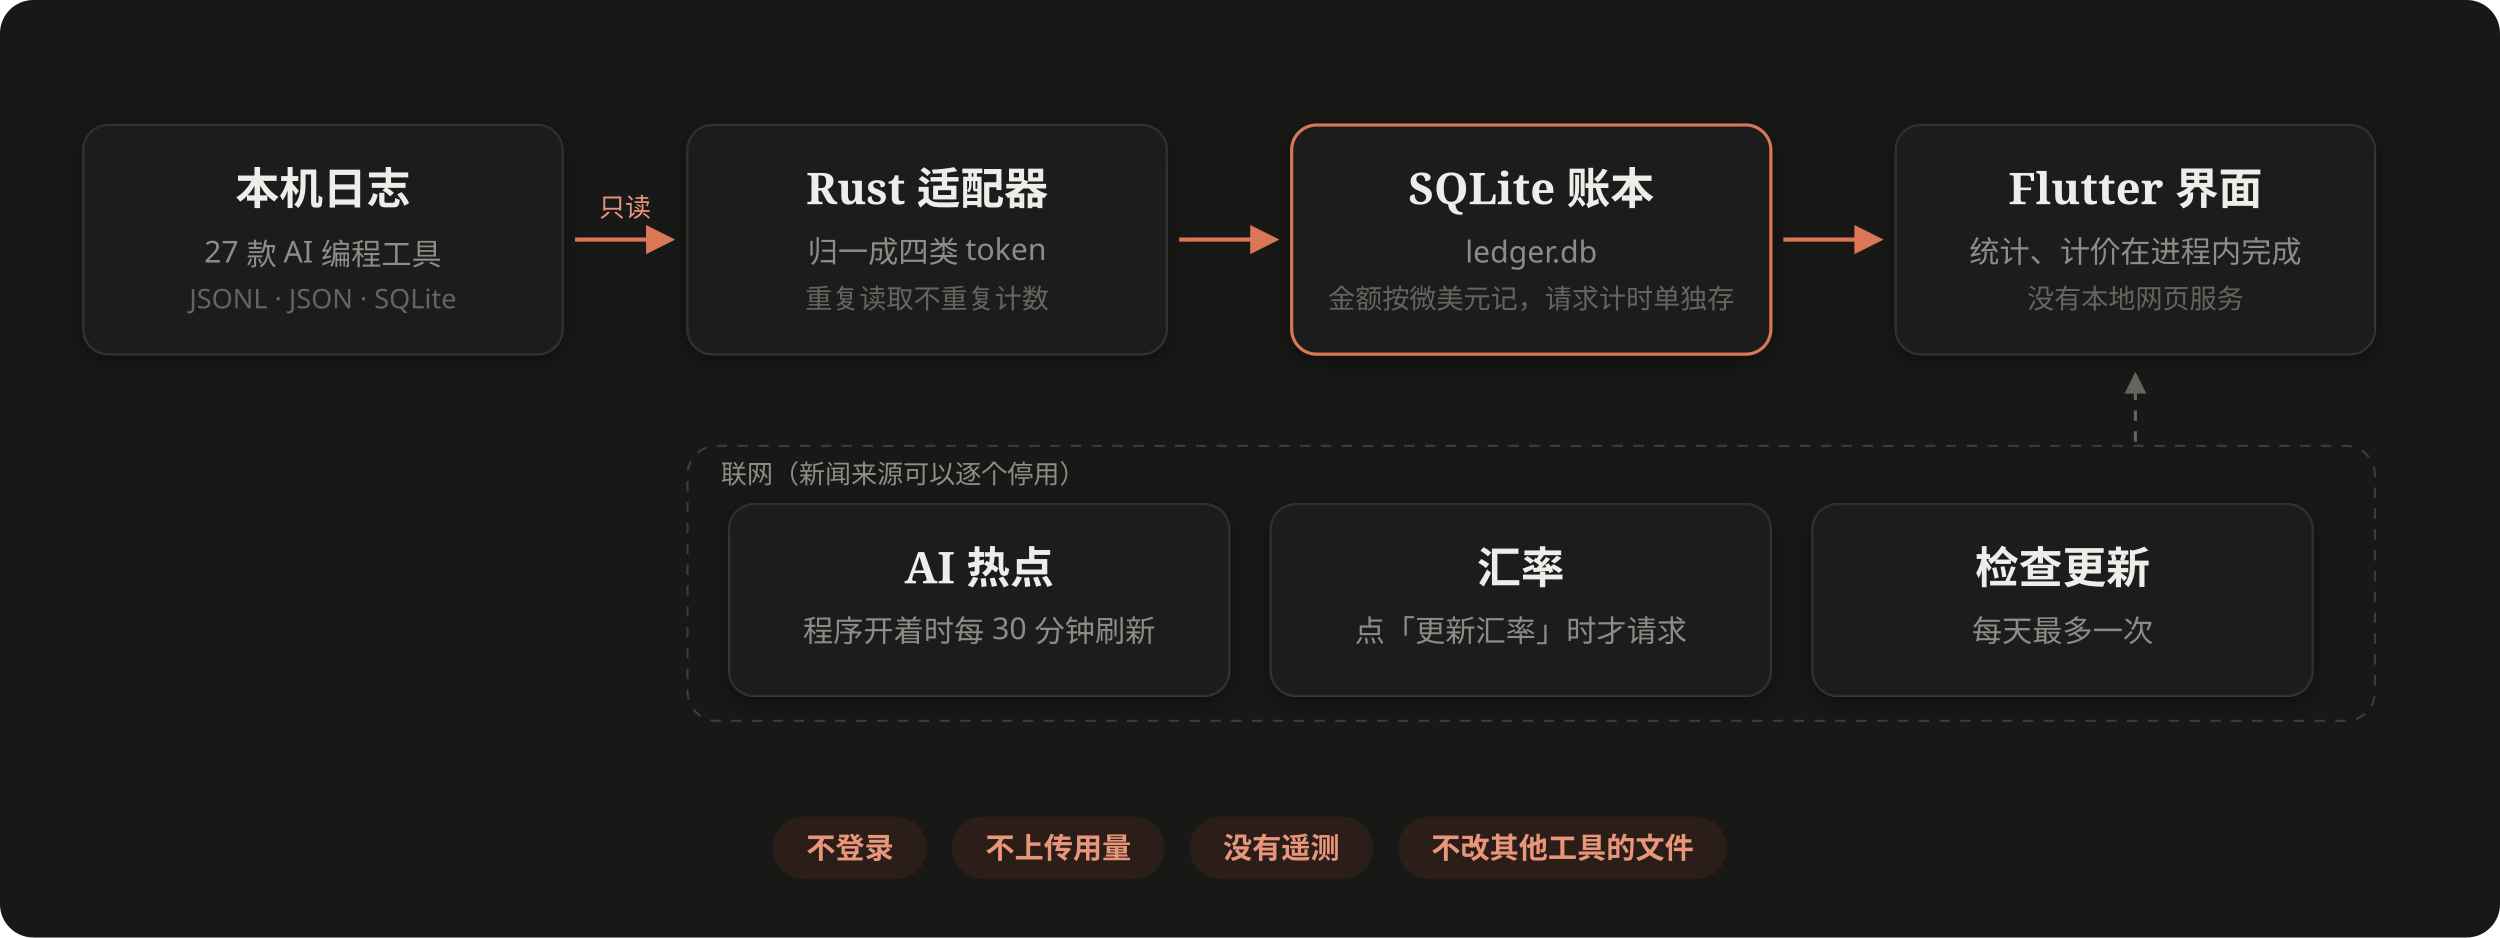
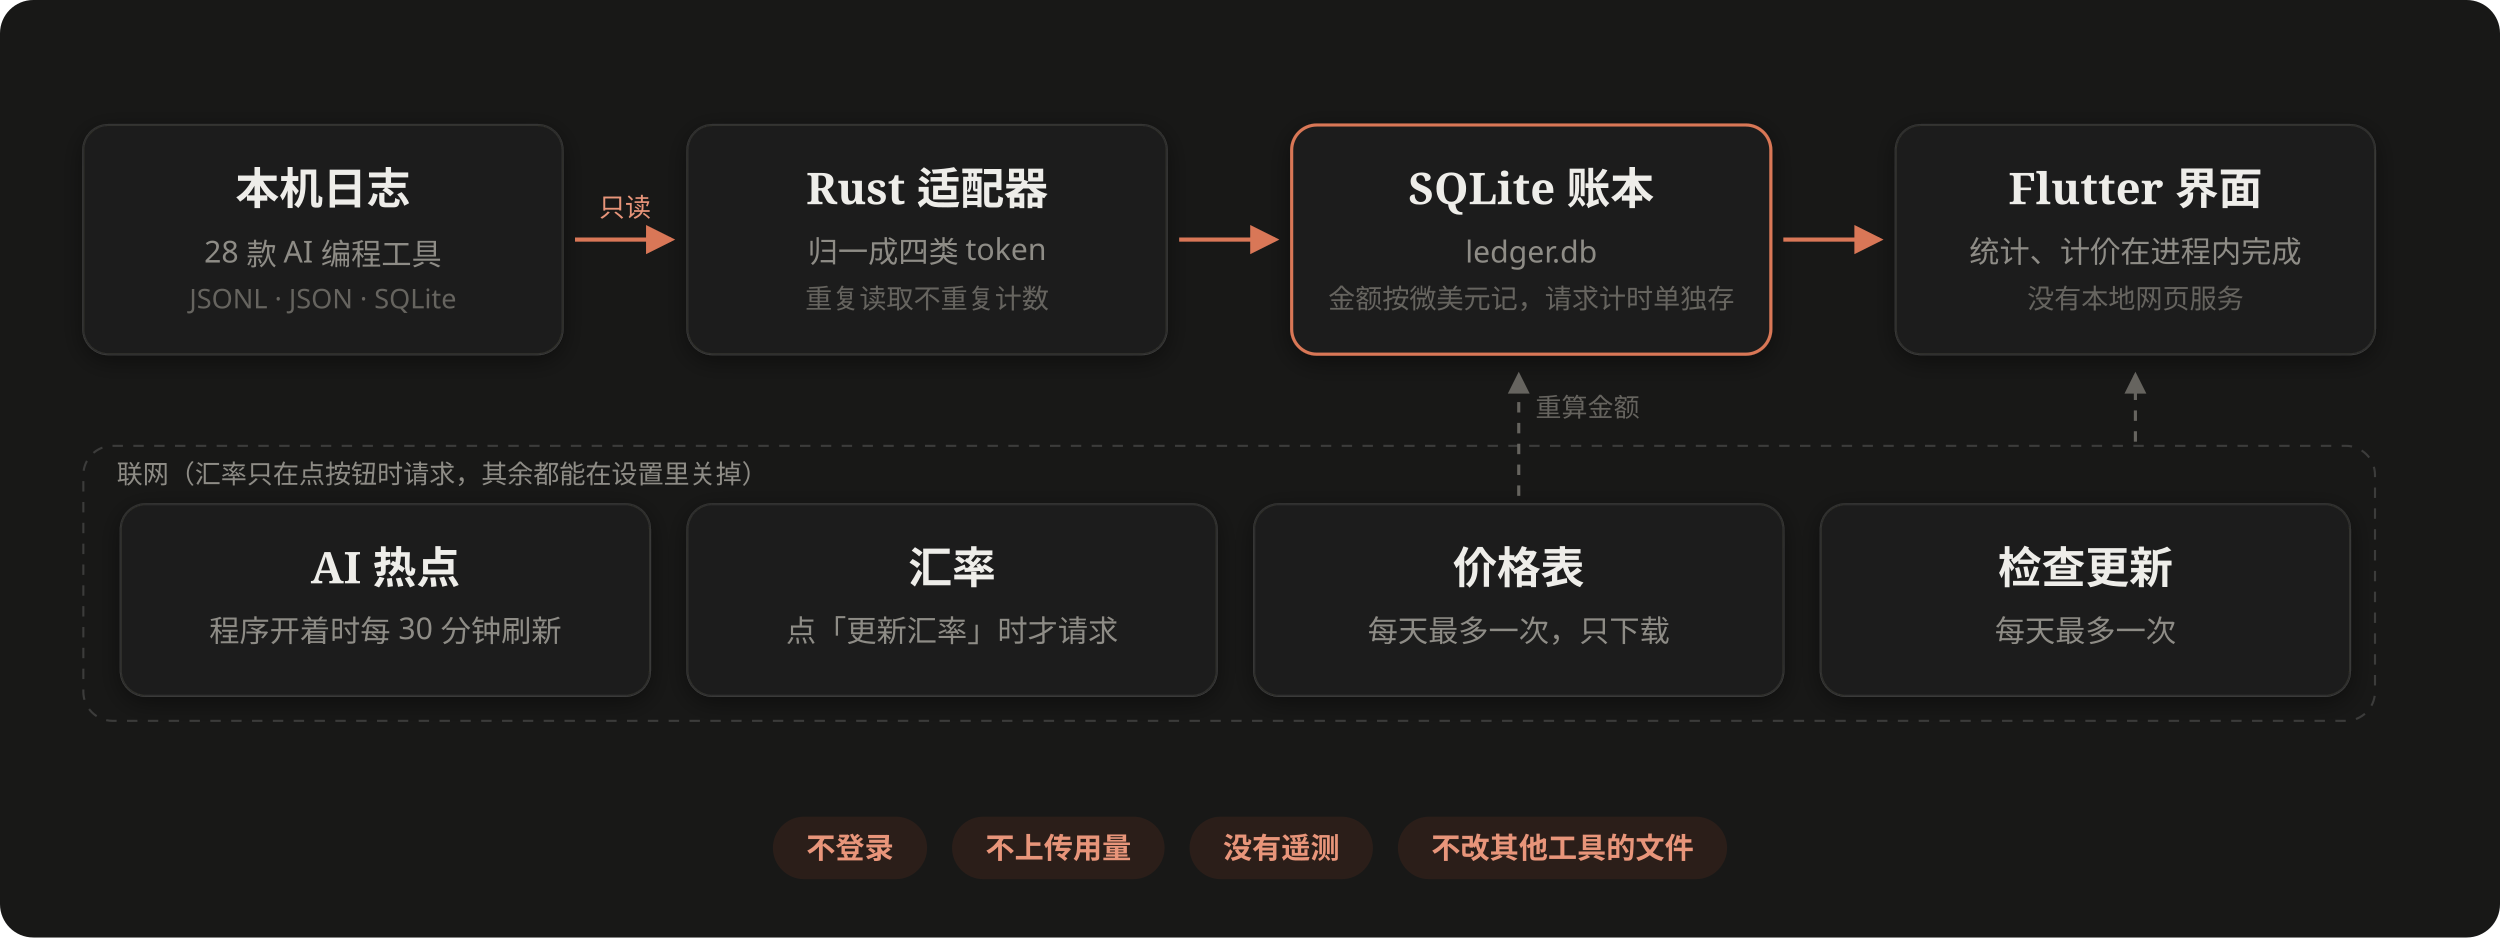
<svg xmlns="http://www.w3.org/2000/svg" viewBox="0 0 1200 450" width="1200" height="450" role="img">
  <rect width="1200" height="450" rx="16" fill="#181817" />
  <defs>
    <marker id="hA" viewBox="0 0 10 10" refX="8.5" refY="5" markerWidth="7" markerHeight="7" orient="auto-start-reverse">
      <path d="M0 0L10 5L0 10z" fill="#d97757" />
    </marker>
    <marker id="mA" viewBox="0 0 10 10" refX="8.5" refY="5" markerWidth="7" markerHeight="7" orient="auto-start-reverse">
      <path d="M0 0L10 5L0 10z" fill="#66645f" />
    </marker>
    <filter id="sA" x="-10%" y="-20%" width="120%" height="150%">
      <feDropShadow dx="0" dy="3" stdDeviation="6" flood-color="#000" flood-opacity="0.45" />
    </filter>
  </defs>
  <rect x="40" y="60" width="230" height="110" rx="12" fill="#1e1e1c" stroke="rgba(255,255,255,.08)" stroke-width="1" filter="url(#sA)" />
  <text x="155" y="98" text-anchor="middle" font-family="'Noto Serif SC','Source Han Serif SC','Songti SC',Georgia,serif" font-size="21" font-weight="600" fill="#eeede9">本机日志</text>
-   <text x="155" y="126" text-anchor="middle" font-family="'Segoe UI','Microsoft YaHei','PingFang SC','Noto Sans SC',sans-serif" font-size="14.5" fill="#8e8c86">27 款 AI 编程工具</text>
+   <text x="155" y="126" text-anchor="middle" font-family="'Segoe UI','Microsoft YaHei','PingFang SC','Noto Sans SC',sans-serif" font-size="14.5" fill="#8e8c86">28 款 AI 编程工具</text>
  <text x="155" y="148" text-anchor="middle" font-family="'Segoe UI','Microsoft YaHei','PingFang SC','Noto Sans SC',sans-serif" font-size="13" fill="#66645f">JSONL · JSON · SQLite</text>
  <rect x="330" y="60" width="230" height="110" rx="12" fill="#1e1e1c" stroke="rgba(255,255,255,.08)" stroke-width="1" filter="url(#sA)" />
  <text x="445" y="98" text-anchor="middle" font-family="'Noto Serif SC','Source Han Serif SC','Songti SC',Georgia,serif" font-size="21" font-weight="600" fill="#eeede9">Rust 适配器</text>
  <text x="445" y="126" text-anchor="middle" font-family="'Segoe UI','Microsoft YaHei','PingFang SC','Noto Sans SC',sans-serif" font-size="14.5" fill="#8e8c86">归一成四类 token</text>
  <text x="445" y="148" text-anchor="middle" font-family="'Segoe UI','Microsoft YaHei','PingFang SC','Noto Sans SC',sans-serif" font-size="13" fill="#66645f">重复读取不重复计数</text>
  <rect x="620" y="60" width="230" height="110" rx="12" fill="#1e1e1c" stroke="#d97757" stroke-width="1.5" filter="url(#sA)" />
  <text x="735" y="98" text-anchor="middle" font-family="'Noto Serif SC','Source Han Serif SC','Songti SC',Georgia,serif" font-size="21" font-weight="600" fill="#eeede9">SQLite 账本</text>
  <text x="735" y="126" text-anchor="middle" font-family="'Segoe UI','Microsoft YaHei','PingFang SC','Noto Sans SC',sans-serif" font-size="14.5" fill="#8e8c86">ledger.db</text>
  <text x="735" y="148" text-anchor="middle" font-family="'Segoe UI','Microsoft YaHei','PingFang SC','Noto Sans SC',sans-serif" font-size="13" fill="#66645f">金额按微美元记，请求计时单独存</text>
  <rect x="910" y="60" width="230" height="110" rx="12" fill="#1e1e1c" stroke="rgba(255,255,255,.08)" stroke-width="1" filter="url(#sA)" />
  <text x="1025" y="98" text-anchor="middle" font-family="'Noto Serif SC','Source Han Serif SC','Songti SC',Georgia,serif" font-size="21" font-weight="600" fill="#eeede9">Flutter 界面</text>
  <text x="1025" y="126" text-anchor="middle" font-family="'Segoe UI','Microsoft YaHei','PingFang SC','Noto Sans SC',sans-serif" font-size="14.5" fill="#8e8c86">统计、计价在进程内完成</text>
  <text x="1025" y="148" text-anchor="middle" font-family="'Segoe UI','Microsoft YaHei','PingFang SC','Noto Sans SC',sans-serif" font-size="13" fill="#66645f">没有本地网页服务</text>
  <path d="M276 115H322" fill="none" stroke="#d97757" stroke-width="2" marker-end="url(#hA)" />
  <text x="300" y="104" text-anchor="middle" font-family="'Segoe UI','Microsoft YaHei','PingFang SC','Noto Sans SC',sans-serif" font-size="12.5" fill="#e8957a">只读</text>
  <path d="M566 115H612" fill="none" stroke="#d97757" stroke-width="2" marker-end="url(#hA)" />
  <path d="M856 115H902" fill="none" stroke="#d97757" stroke-width="2" marker-end="url(#hA)" />
-   <rect x="330" y="214" width="810" height="132" rx="14" fill="none" stroke="rgba(255,255,255,.16)" stroke-dasharray="5 5" />
-   <text x="346" y="232" font-family="'Segoe UI','Microsoft YaHei','PingFang SC','Noto Sans SC',sans-serif" font-size="12.5" fill="#8e8c86">联网（新闻来源可以逐个停用）</text>
-   <rect x="350" y="242" width="240" height="92" rx="12" fill="#1e1e1c" stroke="rgba(255,255,255,.08)" stroke-width="1" filter="url(#sA)" />
-   <text x="470" y="280" text-anchor="middle" font-family="'Noto Serif SC','Source Han Serif SC','Songti SC',Georgia,serif" font-size="21" font-weight="600" fill="#eeede9">AI 热点</text>
-   <text x="470" y="308" text-anchor="middle" font-family="'Segoe UI','Microsoft YaHei','PingFang SC','Noto Sans SC',sans-serif" font-size="14.5" fill="#8e8c86">程序开着时每 30 分钟刷新</text>
-   <rect x="610" y="242" width="240" height="92" rx="12" fill="#1e1e1c" stroke="rgba(255,255,255,.08)" stroke-width="1" filter="url(#sA)" />
-   <text x="730" y="280" text-anchor="middle" font-family="'Noto Serif SC','Source Han Serif SC','Songti SC',Georgia,serif" font-size="21" font-weight="600" fill="#eeede9">汇率</text>
-   <text x="730" y="308" text-anchor="middle" font-family="'Segoe UI','Microsoft YaHei','PingFang SC','Noto Sans SC',sans-serif" font-size="14.5" fill="#8e8c86">点「更新汇率」时才请求</text>
-   <rect x="870" y="242" width="240" height="92" rx="12" fill="#1e1e1c" stroke="rgba(255,255,255,.08)" stroke-width="1" filter="url(#sA)" />
-   <text x="990" y="280" text-anchor="middle" font-family="'Noto Serif SC','Source Han Serif SC','Songti SC',Georgia,serif" font-size="21" font-weight="600" fill="#eeede9">检查更新</text>
-   <text x="990" y="308" text-anchor="middle" font-family="'Segoe UI','Microsoft YaHei','PingFang SC','Noto Sans SC',sans-serif" font-size="14.5" fill="#8e8c86">每天最多一次</text>
+   <rect x="40" y="214" width="1100" height="132" rx="14" fill="none" stroke="rgba(255,255,255,.16)" stroke-dasharray="5 5" />
+   <text x="56" y="232" font-family="'Segoe UI','Microsoft YaHei','PingFang SC','Noto Sans SC',sans-serif" font-size="12.5" fill="#8e8c86">联网（汇率只在点按钮时请求，其余都能在设置里关掉）</text>
+   <rect x="58" y="242" width="254" height="92" rx="12" fill="#1e1e1c" stroke="rgba(255,255,255,.08)" stroke-width="1" filter="url(#sA)" />
+   <text x="185" y="280" text-anchor="middle" font-family="'Noto Serif SC','Source Han Serif SC','Songti SC',Georgia,serif" font-size="21" font-weight="600" fill="#eeede9">AI 热点</text>
+   <text x="185" y="308" text-anchor="middle" font-family="'Segoe UI','Microsoft YaHei','PingFang SC','Noto Sans SC',sans-serif" font-size="14.5" fill="#8e8c86">程序开着时每 30 分钟刷新</text>
+   <rect x="330" y="242" width="254" height="92" rx="12" fill="#1e1e1c" stroke="rgba(255,255,255,.08)" stroke-width="1" filter="url(#sA)" />
+   <text x="457" y="280" text-anchor="middle" font-family="'Noto Serif SC','Source Han Serif SC','Songti SC',Georgia,serif" font-size="21" font-weight="600" fill="#eeede9">汇率</text>
+   <text x="457" y="308" text-anchor="middle" font-family="'Segoe UI','Microsoft YaHei','PingFang SC','Noto Sans SC',sans-serif" font-size="14.5" fill="#8e8c86">点「更新汇率」时才请求</text>
+   <rect x="602" y="242" width="254" height="92" rx="12" fill="#1e1e1c" stroke="rgba(255,255,255,.08)" stroke-width="1" filter="url(#sA)" />
+   <text x="729" y="280" text-anchor="middle" font-family="'Noto Serif SC','Source Han Serif SC','Songti SC',Georgia,serif" font-size="21" font-weight="600" fill="#eeede9">价格表</text>
+   <text x="729" y="308" text-anchor="middle" font-family="'Segoe UI','Microsoft YaHei','PingFang SC','Noto Sans SC',sans-serif" font-size="14.5" fill="#8e8c86">每天最多一次，只下载</text>
+   <rect x="874" y="242" width="254" height="92" rx="12" fill="#1e1e1c" stroke="rgba(255,255,255,.08)" stroke-width="1" filter="url(#sA)" />
+   <text x="1001" y="280" text-anchor="middle" font-family="'Noto Serif SC','Source Han Serif SC','Songti SC',Georgia,serif" font-size="21" font-weight="600" fill="#eeede9">检查更新</text>
+   <text x="1001" y="308" text-anchor="middle" font-family="'Segoe UI','Microsoft YaHei','PingFang SC','Noto Sans SC',sans-serif" font-size="14.5" fill="#8e8c86">每天最多一次</text>
+   <path d="M729 238V180" fill="none" stroke="#66645f" stroke-width="1.5" stroke-dasharray="5 5" marker-end="url(#mA)" />
+   <text x="762" y="200" text-anchor="middle" font-family="'Segoe UI','Microsoft YaHei','PingFang SC','Noto Sans SC',sans-serif" font-size="12.5" fill="#66645f">重算金额</text>
  <path d="M1025 212V180" fill="none" stroke="#66645f" stroke-width="1.5" stroke-dasharray="5 5" marker-end="url(#mA)" />
  <rect x="371" y="392" width="74" height="30" rx="15" fill="#2b1e19" />
  <text x="408" y="412" text-anchor="middle" font-family="'Segoe UI','Microsoft YaHei','PingFang SC','Noto Sans SC',sans-serif" font-size="14" font-weight="600" fill="#e8957a">不登录</text>
  <rect x="457" y="392" width="102" height="30" rx="15" fill="#2b1e19" />
  <text x="508" y="412" text-anchor="middle" font-family="'Segoe UI','Microsoft YaHei','PingFang SC','Noto Sans SC',sans-serif" font-size="14" font-weight="600" fill="#e8957a">不上传用量</text>
  <rect x="571" y="392" width="88" height="30" rx="15" fill="#2b1e19" />
  <text x="615" y="412" text-anchor="middle" font-family="'Segoe UI','Microsoft YaHei','PingFang SC','Noto Sans SC',sans-serif" font-size="14" font-weight="600" fill="#e8957a">没有遥测</text>
  <rect x="671" y="392" width="158" height="30" rx="15" fill="#2b1e19" />
  <text x="750" y="412" text-anchor="middle" font-family="'Segoe UI','Microsoft YaHei','PingFang SC','Noto Sans SC',sans-serif" font-size="14" font-weight="600" fill="#e8957a">不改其他工具的文件</text>
</svg>
